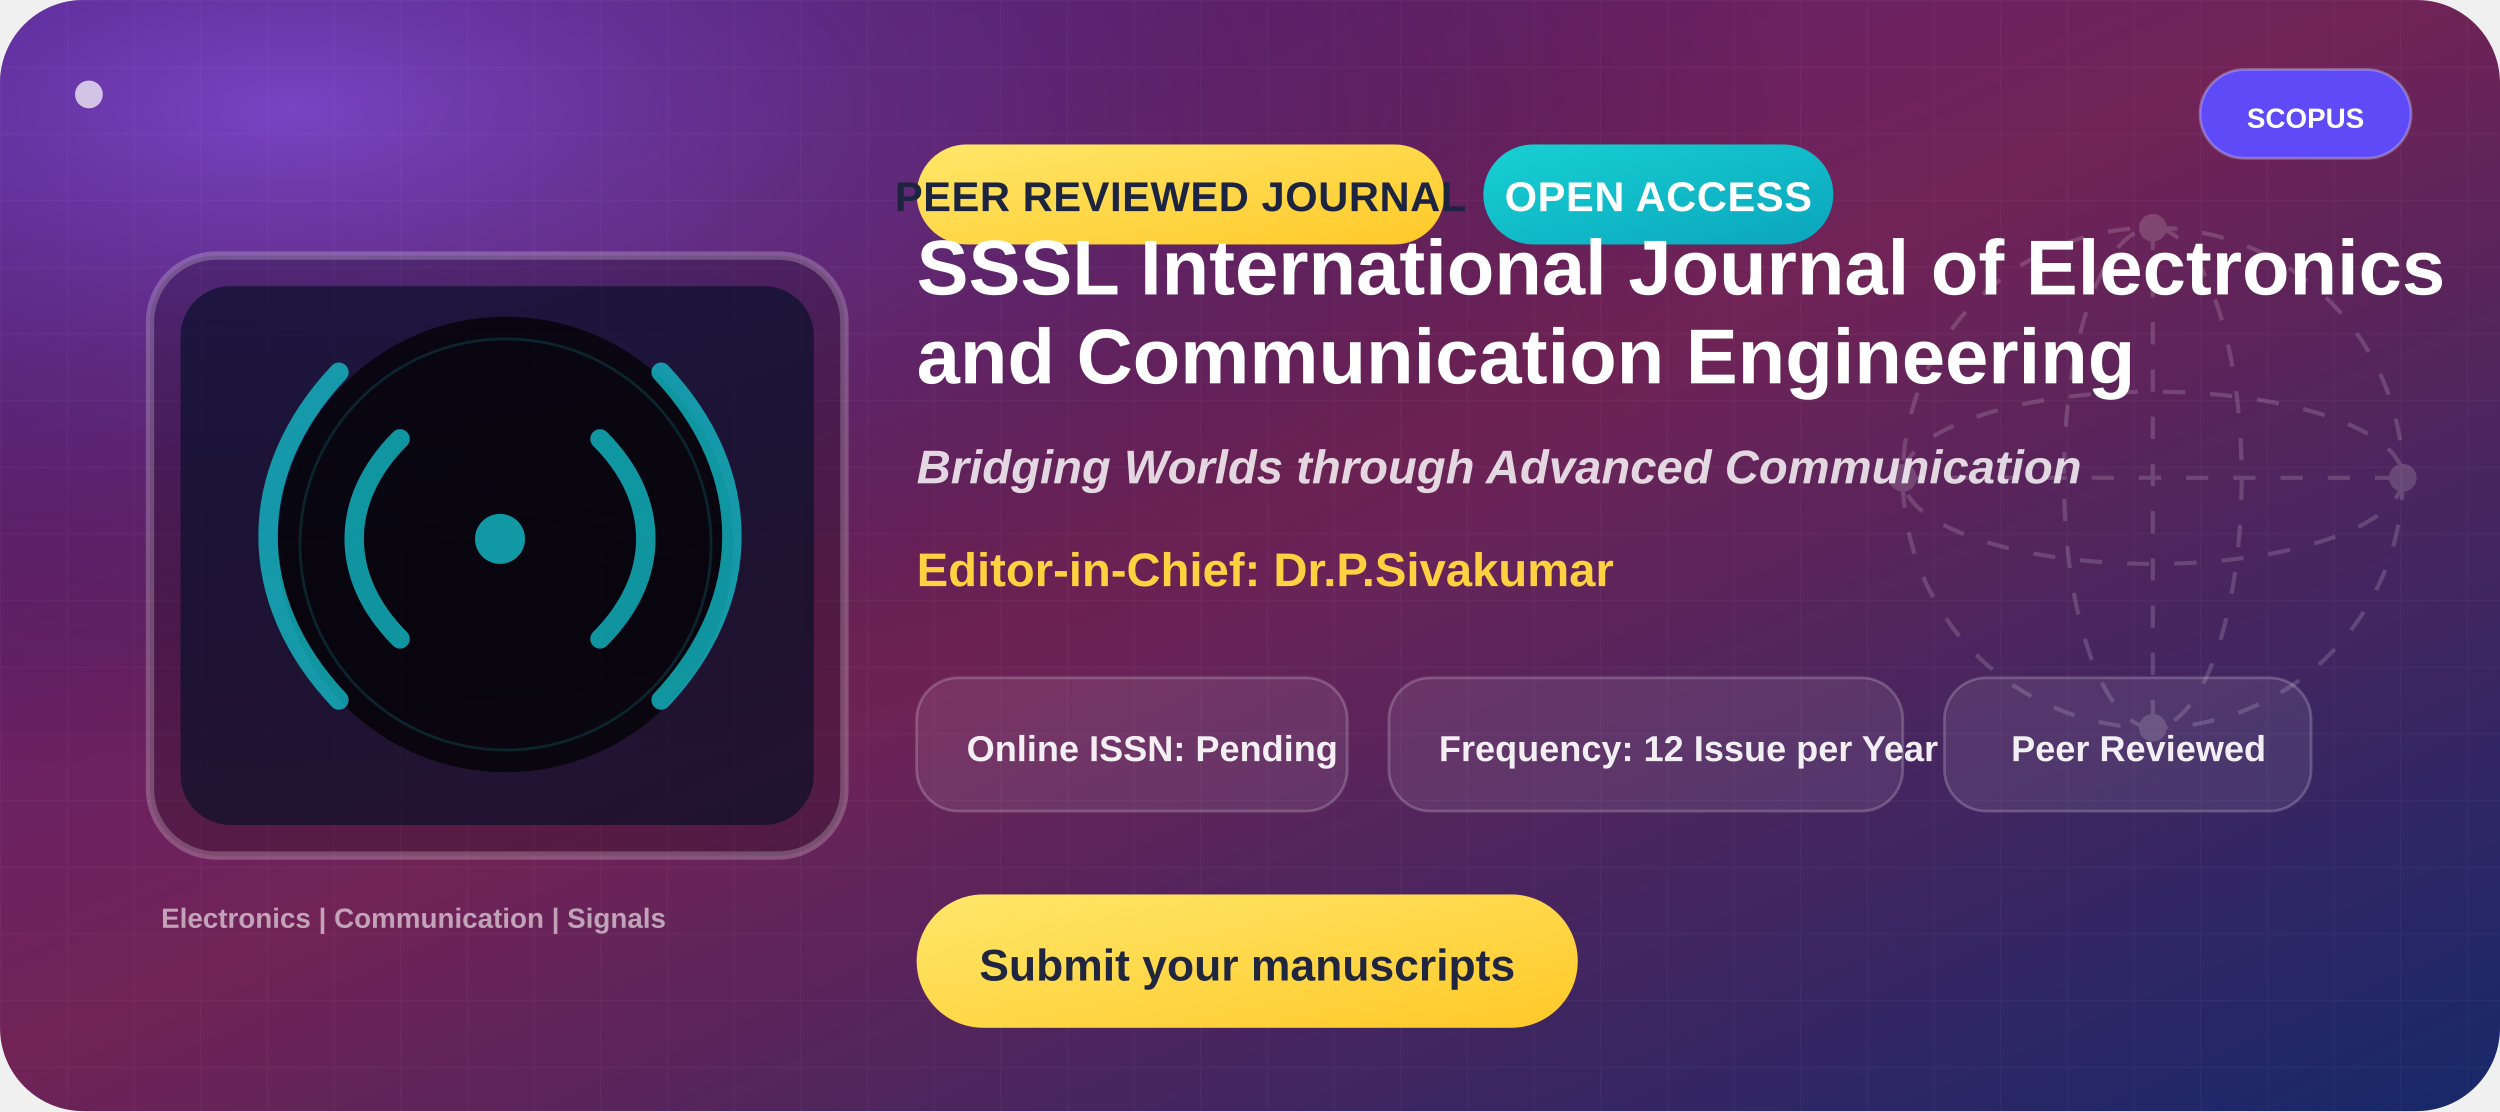
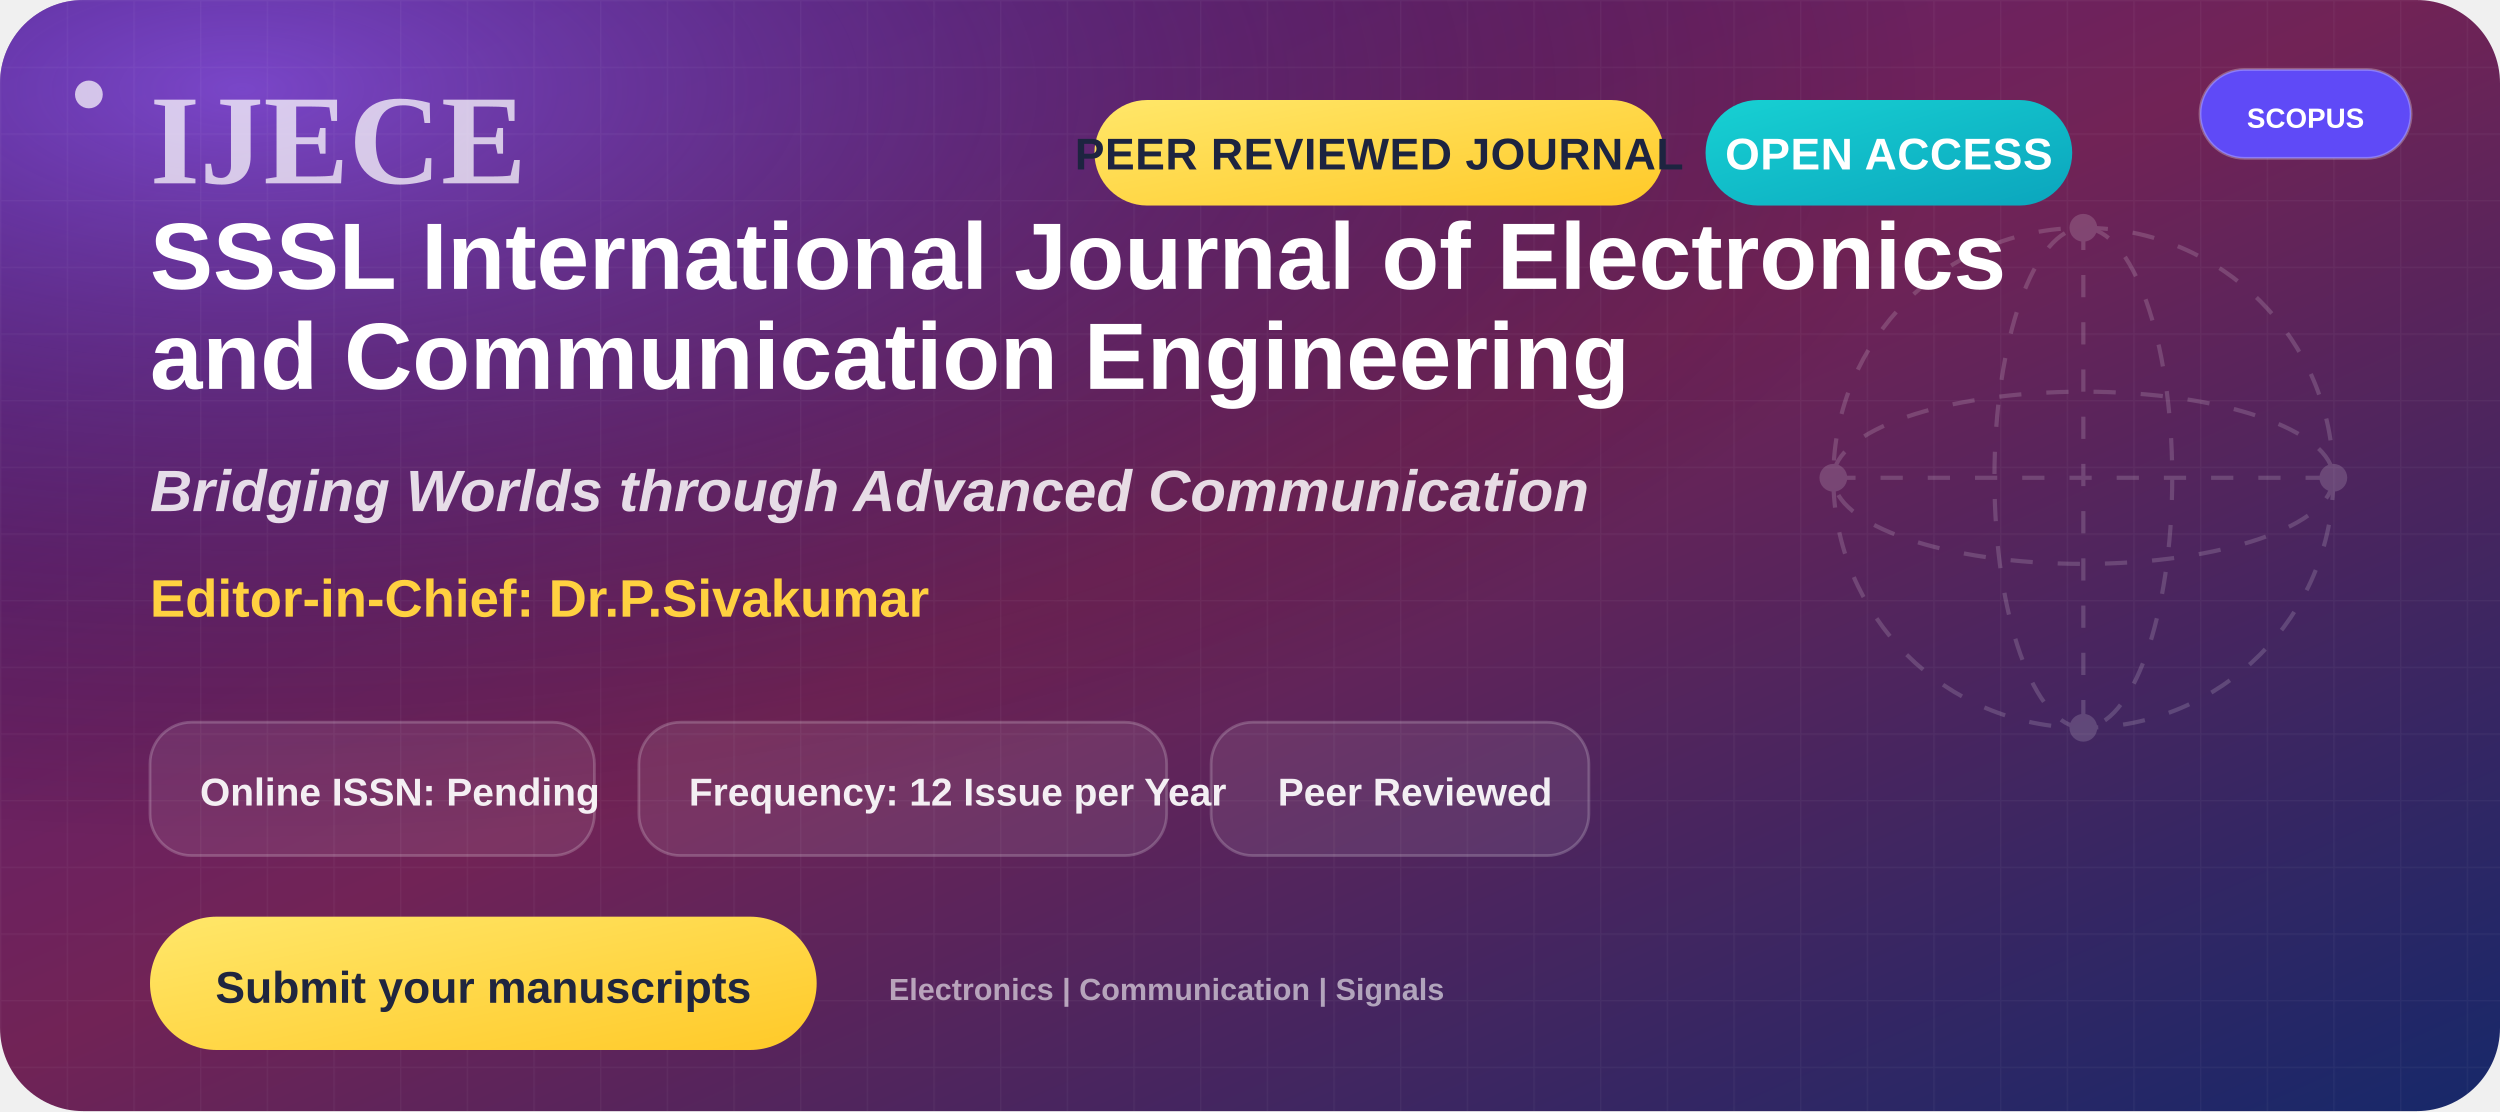
<svg xmlns="http://www.w3.org/2000/svg" viewBox="0 0 900 400" role="img" aria-labelledby="title-IJECE desc-IJECE">
  <defs>
    <linearGradient id="bg2" x1="0%" y1="0%" x2="100%" y2="100%">
      <stop offset="0%" stop-color="#5a1d86" />
      <stop offset="48%" stop-color="#712356" />
      <stop offset="100%" stop-color="#16286a" />
    </linearGradient>
-     <radialGradient id="glow2" cx="12%" cy="10%" r="60%">
-       <stop offset="0%" stop-color="#8d63ff" stop-opacity="0.55" />
+     <radialGradient id="glow2" cx="10%" cy="8%" r="68%">
+       <stop offset="0%" stop-color="#8d63ff" stop-opacity="0.58" />
      <stop offset="100%" stop-color="#000000" stop-opacity="0" />
    </radialGradient>
    <linearGradient id="gold2" x1="0%" y1="0%" x2="100%" y2="100%">
      <stop offset="0%" stop-color="#ffe76a" />
      <stop offset="100%" stop-color="#ffc928" />
    </linearGradient>
    <linearGradient id="cyan2" x1="0%" y1="0%" x2="100%" y2="100%">
      <stop offset="0%" stop-color="#17d1d3" />
      <stop offset="100%" stop-color="#0ba5bd" />
    </linearGradient>
    <pattern id="grid2" width="24" height="24" patternUnits="userSpaceOnUse">
-       <path d="M24 0H0V24" fill="none" stroke="#ffffff" stroke-opacity="0.035" stroke-width="1" />
+       <path d="M24 0H0V24" fill="none" stroke="#ffffff" stroke-opacity="0.04" stroke-width="1" />
    </pattern>
-     <style>.pill{font-family:'Outfit','Segoe UI',Arial,sans-serif;font-weight:900;font-size:15px;letter-spacing:.2px}.title{font-family:'Outfit','Segoe UI',Arial,sans-serif;font-weight:900;font-size:28px;fill:#fff;letter-spacing:0}.tagline{font-family:'Outfit','Segoe UI',Arial,sans-serif;font-style:italic;font-weight:800;font-size:17px;fill:rgba(255,255,255,.82)}.editor{font-family:'Outfit','Segoe UI',Arial,sans-serif;font-weight:900;font-size:17px;fill:#ffd140}.chip{font-family:'Outfit','Segoe UI',Arial,sans-serif;font-size:13px;font-weight:800;fill:rgba(255,255,255,.92)}.small{font-family:'Poppins','Segoe UI',Arial,sans-serif;font-size:10px;font-weight:800;fill:rgba(255,255,255,.58)}</style>
+     <style>.pill{font-family:'Outfit','Segoe UI',Arial,sans-serif;font-weight:900;font-size:16px;letter-spacing:.2px}.code{font-family:Georgia,'Times New Roman',serif;font-weight:900;font-size:46px;fill:rgba(255,255,255,.72)}.title{font-family:'Outfit','Segoe UI',Arial,sans-serif;font-weight:900;font-size:34px;fill:#fff;letter-spacing:0}.tagline{font-family:'Outfit','Segoe UI',Arial,sans-serif;font-style:italic;font-weight:800;font-size:21px;fill:rgba(255,255,255,.84)}.editor{font-family:'Outfit','Segoe UI',Arial,sans-serif;font-weight:900;font-size:19px;fill:#ffd140}.chip{font-family:'Outfit','Segoe UI',Arial,sans-serif;font-size:14px;font-weight:800;fill:rgba(255,255,255,.92)}.small{font-family:'Poppins','Segoe UI',Arial,sans-serif;font-size:11px;font-weight:800;fill:rgba(255,255,255,.58)}</style>
  </defs>
  <rect width="900" height="400" rx="30" fill="url(#bg2)" />
  <rect width="900" height="400" rx="30" fill="url(#glow2)" />
  <rect width="900" height="400" rx="30" fill="url(#grid2)" />
  <circle cx="32" cy="34" r="5" fill="#fff" opacity=".7" />
-   <g opacity=".16" transform="translate(675 64)">
+   <g opacity=".16" transform="translate(650 64)">
    <circle cx="100" cy="108" r="90" fill="none" stroke="#fff" stroke-width="1.5" stroke-dasharray="8 9" />
    <ellipse cx="100" cy="108" rx="90" ry="31" fill="none" stroke="#fff" stroke-width="1.5" stroke-dasharray="8 9" />
    <ellipse cx="100" cy="108" rx="32" ry="90" fill="none" stroke="#fff" stroke-width="1.5" stroke-dasharray="8 9" />
    <path d="M10 108h180M100 18v180" stroke="#fff" stroke-width="1.5" stroke-dasharray="8 9" />
    <circle cx="100" cy="18" r="5" fill="#fff" />
    <circle cx="100" cy="198" r="5" fill="#fff" />
    <circle cx="10" cy="108" r="5" fill="#fff" />
    <circle cx="190" cy="108" r="5" fill="#fff" />
  </g>
-   <g transform="translate(54 92)">
-     <rect x="0" y="0" width="250" height="216" rx="24" fill="rgba(0,0,0,.22)" stroke="rgba(255,255,255,.22)" stroke-width="3" />
-     <rect x="11" y="11" width="228" height="194" rx="18" fill="rgba(4,15,38,.64)" />
-     <g transform="translate(6 6)">
-       <circle cx="122" cy="98" r="82" fill="#000" opacity=".7" />
-       <circle cx="122" cy="98" r="74" fill="none" stroke="#13c8d2" stroke-opacity=".16" />
-       <circle cx="120" cy="96" r="9" fill="#13c8d2" opacity="0.76" />
-       <path d="M84 132c-22-22-22-50 0-72M156 60c22 22 22 50 0 72M62 154c-34-36-34-82 0-118M178 36c34 36 34 82 0 118" fill="none" stroke="#13c8d2" stroke-linecap="round" stroke-linejoin="round" stroke-width="7" opacity="0.74" />
-     </g>
+   <text x="54" y="66" class="code">IJECE</text>
+   <g transform="translate(394 36)">
+     <rect x="0" y="0" width="205" height="38" rx="19" fill="url(#gold2)" />
+     <text x="102.5" y="25" text-anchor="middle" class="pill" fill="#1d2440">PEER REVIEWED JOURNAL</text>
+     <rect x="220" y="0" width="132" height="38" rx="19" fill="url(#cyan2)" />
+     <text x="286" y="25" text-anchor="middle" class="pill" fill="#fff">OPEN ACCESS</text>
  </g>
-   <g transform="translate(330 52)">
-     <rect x="0" y="0" width="190" height="36" rx="18" fill="url(#gold2)" />
-     <text x="95" y="24" text-anchor="middle" class="pill" fill="#1d2440">PEER REVIEWED JOURNAL</text>
-     <rect x="204" y="0" width="126" height="36" rx="18" fill="url(#cyan2)" />
-     <text x="267" y="24" text-anchor="middle" class="pill" fill="#fff">OPEN ACCESS</text>
+   <text x="54" y="104" class="title">SSSL International Journal of Electronics</text>
+   <text x="54" y="140" class="title">and Communication Engineering</text>
+   <text x="54" y="184" class="tagline">Bridging Worlds through Advanced Communication</text>
+   <text x="54" y="222" class="editor">Editor-in-Chief: Dr.P.Sivakumar</text>
+   <g transform="translate(54 260)">
+     <rect x="0" y="0" width="160" height="48" rx="15" fill="rgba(255,255,255,.08)" stroke="rgba(255,255,255,.20)" />
+     <text x="18" y="30" class="chip">Online ISSN: Pending</text>
+     <rect x="176" y="0" width="190" height="48" rx="15" fill="rgba(255,255,255,.08)" stroke="rgba(255,255,255,.20)" />
+     <text x="194" y="30" class="chip">Frequency: 12 Issue per Year</text>
+     <rect x="382" y="0" width="136" height="48" rx="15" fill="rgba(255,255,255,.08)" stroke="rgba(255,255,255,.20)" />
+     <text x="406" y="30" class="chip">Peer Reviewed</text>
  </g>
-   <text x="330" y="106" class="title">SSSL International Journal of Electronics</text>
-   <text x="330" y="138" class="title">and Communication Engineering</text>
-   <text x="330" y="174" class="tagline">Bridging Worlds through Advanced Communication</text>
-   <text x="330" y="211" class="editor">Editor-in-Chief: Dr.P.Sivakumar</text>
-   <g transform="translate(330 244)">
-     <rect x="0" y="0" width="155" height="48" rx="15" fill="rgba(255,255,255,.08)" stroke="rgba(255,255,255,.20)" />
-     <text x="18" y="30" class="chip">Online ISSN: Pending</text>
-     <rect x="170" y="0" width="185" height="48" rx="15" fill="rgba(255,255,255,.08)" stroke="rgba(255,255,255,.20)" />
-     <text x="188" y="30" class="chip">Frequency: 12 Issue per Year</text>
-     <rect x="370" y="0" width="132" height="48" rx="15" fill="rgba(255,255,255,.08)" stroke="rgba(255,255,255,.20)" />
-     <text x="394" y="30" class="chip">Peer Reviewed</text>
+   <g transform="translate(54 330)">
+     <rect x="0" y="0" width="240" height="48" rx="24" fill="url(#gold2)" />
+     <text x="120" y="31" text-anchor="middle" font-family="Outfit,Arial" font-size="16" font-weight="900" fill="#20263f">Submit your manuscripts</text>
  </g>
-   <g transform="translate(330 322)">
-     <rect x="0" y="0" width="238" height="48" rx="24" fill="url(#gold2)" />
-     <text x="119" y="31" text-anchor="middle" font-family="Outfit,Arial" font-size="16" font-weight="900" fill="#20263f">Submit your manuscripts</text>
-   </g>
-   <text x="58" y="334" class="small">Electronics | Communication | Signals</text>
+   <text x="320" y="360" class="small">Electronics | Communication | Signals</text>
  <g transform="translate(792 25)">
    <rect width="76" height="32" rx="16" fill="#5f4af7" stroke="rgba(255,255,255,.28)" />
    <text x="38" y="21" text-anchor="middle" font-family="Poppins,Arial" font-size="10" font-weight="900" fill="#fff">SCOPUS</text>
  </g>
</svg>
